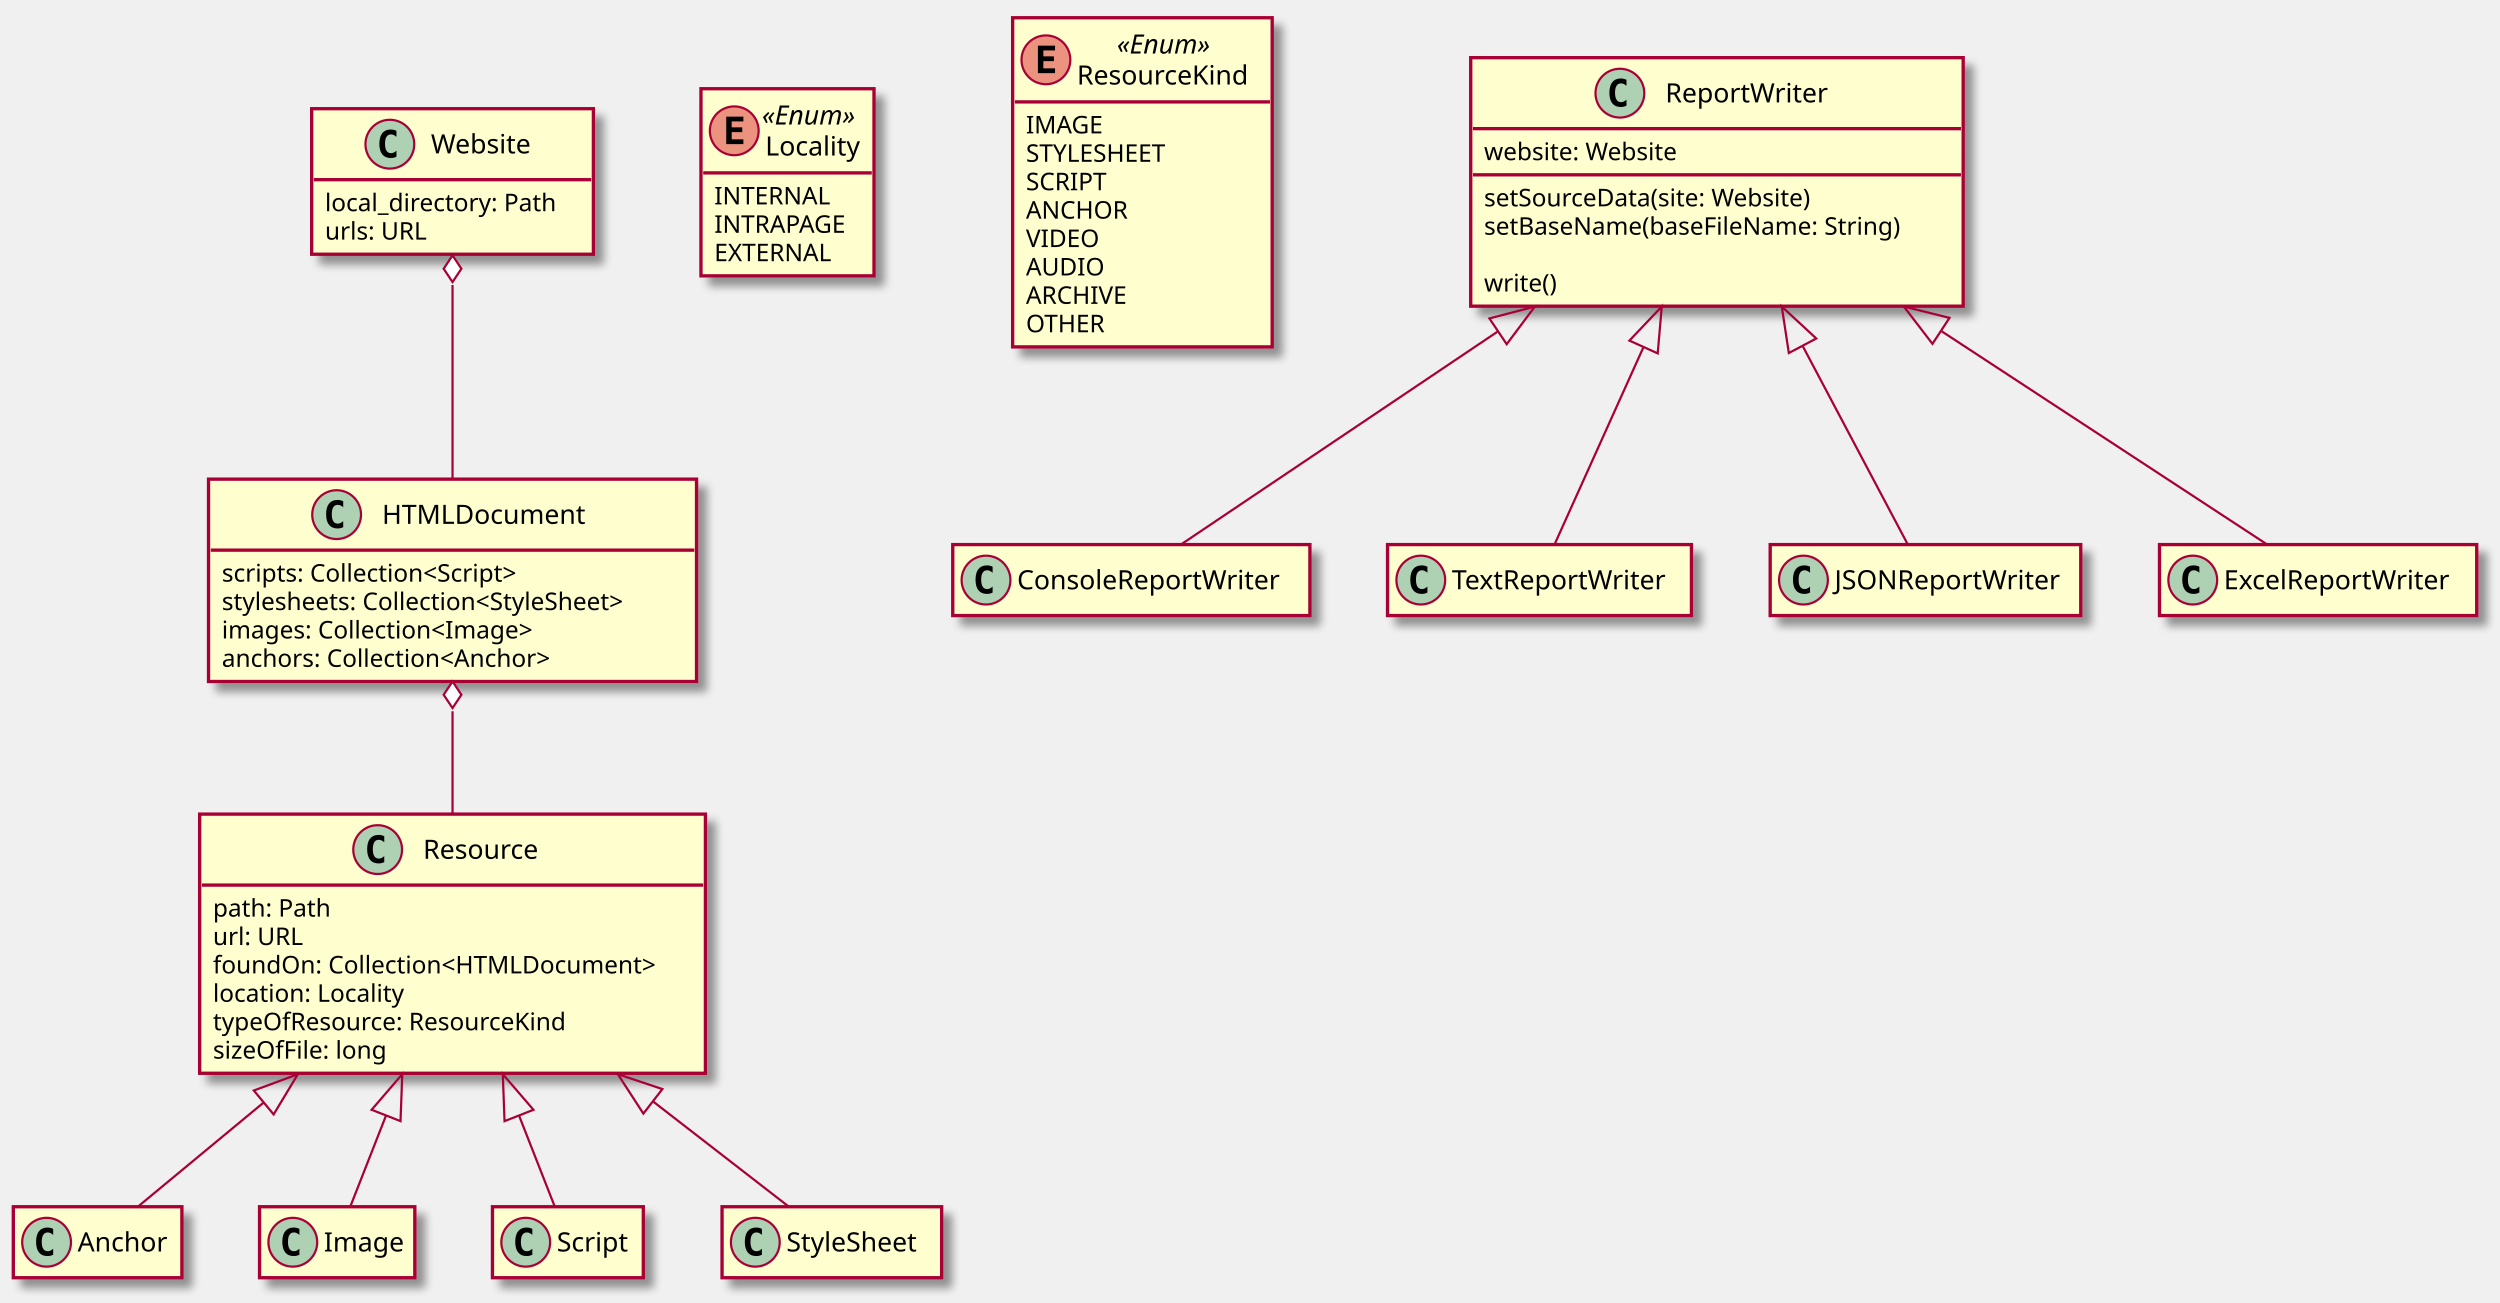
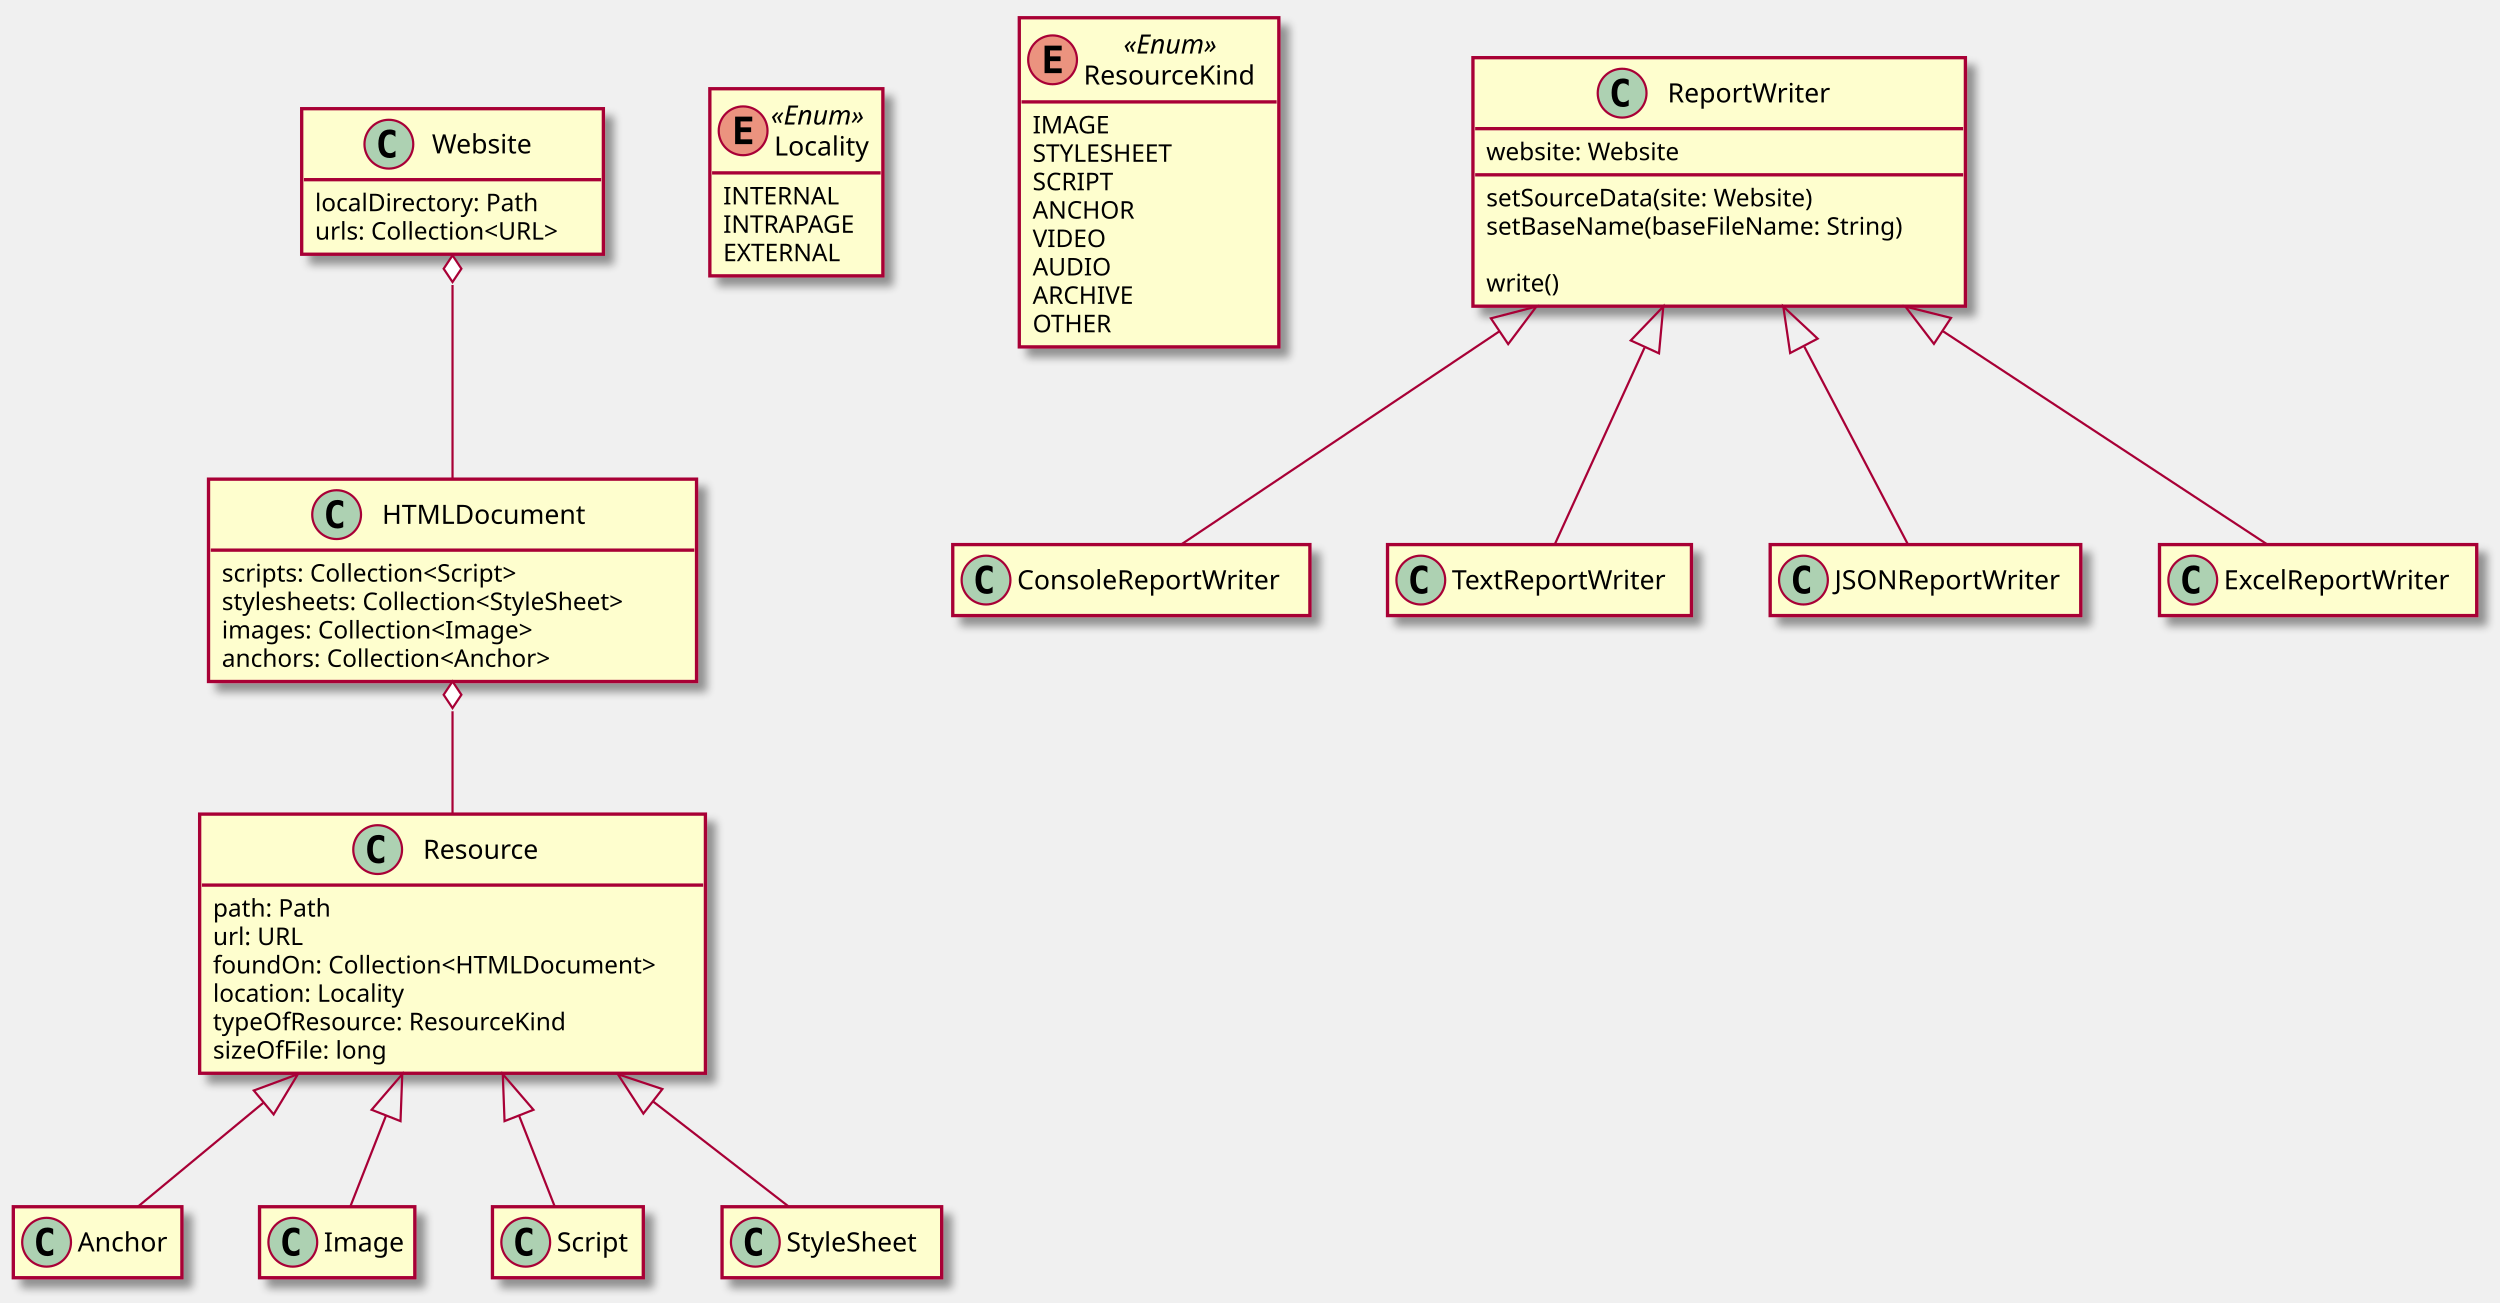
<svg xmlns="http://www.w3.org/2000/svg" contentScriptType="application/ecmascript" contentStyleType="text/css" height="587px" preserveAspectRatio="none" style="width:1127px;height:587px;" version="1.1" viewBox="0 0 1127 587" width="1127px" zoomAndPan="magnify">
  <defs>
-     <filter height="300%" id="f1q95l1gx0bhxt" width="300%" x="-1" y="-1">
+     <filter height="300%" id="fufpnfjus61hc" width="300%" x="-1" y="-1">
      <feGaussianBlur result="blurOut" stdDeviation="2.0" />
      <feColorMatrix in="blurOut" result="blurOut2" type="matrix" values="0 0 0 0 0 0 0 0 0 0 0 0 0 0 0 0 0 0 .4 0" />
      <feOffset dx="4.0" dy="4.0" in="blurOut2" result="blurOut3" />
      <feBlend in="SourceGraphic" in2="blurOut3" mode="normal" />
    </filter>
  </defs>
  <g>
-     <rect fill="#FEFECE" filter="url(#f1q95l1gx0bhxt)" height="65.609" id="Website" style="stroke: #A80036; stroke-width: 1.5;" width="127" x="140.5" y="49" />
-     <ellipse cx="175.75" cy="65" fill="#ADD1B2" rx="11" ry="11" style="stroke: #A80036; stroke-width: 1.0;" />
-     <path d="M178.719,70.641 Q178.141,70.938 177.5,71.078 Q176.859,71.234 176.156,71.234 Q173.656,71.234 172.328,69.594 Q171.016,67.938 171.016,64.812 Q171.016,61.688 172.328,60.031 Q173.656,58.375 176.156,58.375 Q176.859,58.375 177.5,58.531 Q178.156,58.688 178.719,58.984 L178.719,61.703 Q178.094,61.125 177.5,60.859 Q176.906,60.578 176.281,60.578 Q174.938,60.578 174.25,61.656 Q173.562,62.719 173.562,64.812 Q173.562,66.906 174.25,67.984 Q174.938,69.047 176.281,69.047 Q176.906,69.047 177.5,68.781 Q178.094,68.5 178.719,67.922 L178.719,70.641 Z " />
-     <text fill="#000000" font-family="sans-serif" font-size="12" lengthAdjust="spacingAndGlyphs" textLength="50" x="194.25" y="69.154">Website</text>
-     <line style="stroke: #A80036; stroke-width: 1.5;" x1="141.5" x2="266.5" y1="81" y2="81" />
-     <text fill="#000000" font-family="sans-serif" font-size="11" lengthAdjust="spacingAndGlyphs" textLength="115" x="146.5" y="95.21">local_directory: Path</text>
-     <text fill="#000000" font-family="sans-serif" font-size="11" lengthAdjust="spacingAndGlyphs" textLength="51" x="146.5" y="108.015">urls: URL</text>
-     <rect fill="#FEFECE" filter="url(#f1q95l1gx0bhxt)" height="91.219" id="HTMLDocument" style="stroke: #A80036; stroke-width: 1.5;" width="220" x="94" y="216" />
+     <rect fill="#FEFECE" filter="url(#fufpnfjus61hc)" height="65.609" id="Website" style="stroke: #A80036; stroke-width: 1.5;" width="136" x="136" y="49" />
+     <ellipse cx="175.3" cy="65" fill="#ADD1B2" rx="11" ry="11" style="stroke: #A80036; stroke-width: 1.0;" />
+     <path d="M178.269,70.641 Q177.691,70.938 177.05,71.078 Q176.409,71.234 175.706,71.234 Q173.206,71.234 171.878,69.594 Q170.566,67.938 170.566,64.812 Q170.566,61.688 171.878,60.031 Q173.206,58.375 175.706,58.375 Q176.409,58.375 177.05,58.531 Q177.706,58.688 178.269,58.984 L178.269,61.703 Q177.644,61.125 177.05,60.859 Q176.456,60.578 175.831,60.578 Q174.488,60.578 173.8,61.656 Q173.113,62.719 173.113,64.812 Q173.113,66.906 173.8,67.984 Q174.488,69.047 175.831,69.047 Q176.456,69.047 177.05,68.781 Q177.644,68.5 178.269,67.922 L178.269,70.641 Z " />
+     <text fill="#000000" font-family="sans-serif" font-size="12" lengthAdjust="spacingAndGlyphs" textLength="50" x="194.7" y="69.154">Website</text>
+     <line style="stroke: #A80036; stroke-width: 1.5;" x1="137" x2="271" y1="81" y2="81" />
+     <text fill="#000000" font-family="sans-serif" font-size="11" lengthAdjust="spacingAndGlyphs" textLength="110" x="142" y="95.21">localDirectory: Path</text>
+     <text fill="#000000" font-family="sans-serif" font-size="11" lengthAdjust="spacingAndGlyphs" textLength="124" x="142" y="108.015">urls: Collection&lt;URL&gt;</text>
+     <rect fill="#FEFECE" filter="url(#fufpnfjus61hc)" height="91.219" id="HTMLDocument" style="stroke: #A80036; stroke-width: 1.5;" width="220" x="94" y="216" />
    <ellipse cx="151.75" cy="232" fill="#ADD1B2" rx="11" ry="11" style="stroke: #A80036; stroke-width: 1.0;" />
    <path d="M154.719,237.641 Q154.141,237.938 153.5,238.078 Q152.859,238.234 152.156,238.234 Q149.656,238.234 148.328,236.594 Q147.016,234.938 147.016,231.812 Q147.016,228.688 148.328,227.031 Q149.656,225.375 152.156,225.375 Q152.859,225.375 153.5,225.531 Q154.156,225.688 154.719,225.984 L154.719,228.703 Q154.094,228.125 153.5,227.859 Q152.906,227.578 152.281,227.578 Q150.938,227.578 150.25,228.656 Q149.562,229.719 149.562,231.812 Q149.562,233.906 150.25,234.984 Q150.938,236.047 152.281,236.047 Q152.906,236.047 153.5,235.781 Q154.094,235.5 154.719,234.922 L154.719,237.641 Z " />
    <text fill="#000000" font-family="sans-serif" font-size="12" lengthAdjust="spacingAndGlyphs" textLength="96" x="172.25" y="236.154">HTMLDocument</text>
    <line style="stroke: #A80036; stroke-width: 1.5;" x1="95" x2="313" y1="248" y2="248" />
    <text fill="#000000" font-family="sans-serif" font-size="11" lengthAdjust="spacingAndGlyphs" textLength="153" x="100" y="262.21">scripts: Collection&lt;Script&gt;</text>
    <text fill="#000000" font-family="sans-serif" font-size="11" lengthAdjust="spacingAndGlyphs" textLength="208" x="100" y="275.015">stylesheets: Collection&lt;StyleSheet&gt;</text>
    <text fill="#000000" font-family="sans-serif" font-size="11" lengthAdjust="spacingAndGlyphs" textLength="158" x="100" y="287.82">images: Collection&lt;Image&gt;</text>
    <text fill="#000000" font-family="sans-serif" font-size="11" lengthAdjust="spacingAndGlyphs" textLength="166" x="100" y="300.625">anchors: Collection&lt;Anchor&gt;</text>
-     <rect fill="#FEFECE" filter="url(#f1q95l1gx0bhxt)" height="116.828" id="Resource" style="stroke: #A80036; stroke-width: 1.5;" width="228" x="90" y="367" />
+     <rect fill="#FEFECE" filter="url(#fufpnfjus61hc)" height="116.828" id="Resource" style="stroke: #A80036; stroke-width: 1.5;" width="228" x="90" y="367" />
    <ellipse cx="170.25" cy="383" fill="#ADD1B2" rx="11" ry="11" style="stroke: #A80036; stroke-width: 1.0;" />
    <path d="M173.219,388.641 Q172.641,388.938 172,389.078 Q171.359,389.234 170.656,389.234 Q168.156,389.234 166.828,387.594 Q165.516,385.938 165.516,382.812 Q165.516,379.688 166.828,378.031 Q168.156,376.375 170.656,376.375 Q171.359,376.375 172,376.531 Q172.656,376.688 173.219,376.984 L173.219,379.703 Q172.594,379.125 172,378.859 Q171.406,378.578 170.781,378.578 Q169.438,378.578 168.75,379.656 Q168.062,380.719 168.062,382.812 Q168.062,384.906 168.75,385.984 Q169.438,387.047 170.781,387.047 Q171.406,387.047 172,386.781 Q172.594,386.5 173.219,385.922 L173.219,388.641 Z " />
    <text fill="#000000" font-family="sans-serif" font-size="12" lengthAdjust="spacingAndGlyphs" textLength="59" x="190.75" y="387.154">Resource</text>
    <line style="stroke: #A80036; stroke-width: 1.5;" x1="91" x2="317" y1="399" y2="399" />
    <text fill="#000000" font-family="sans-serif" font-size="11" lengthAdjust="spacingAndGlyphs" textLength="58" x="96" y="413.21">path: Path</text>
    <text fill="#000000" font-family="sans-serif" font-size="11" lengthAdjust="spacingAndGlyphs" textLength="44" x="96" y="426.015">url: URL</text>
    <text fill="#000000" font-family="sans-serif" font-size="11" lengthAdjust="spacingAndGlyphs" textLength="216" x="96" y="438.82">foundOn: Collection&lt;HTMLDocument&gt;</text>
    <text fill="#000000" font-family="sans-serif" font-size="11" lengthAdjust="spacingAndGlyphs" textLength="94" x="96" y="451.625">location: Locality</text>
    <text fill="#000000" font-family="sans-serif" font-size="11" lengthAdjust="spacingAndGlyphs" textLength="175" x="96" y="464.429">typeOfResource: ResourceKind</text>
    <text fill="#000000" font-family="sans-serif" font-size="11" lengthAdjust="spacingAndGlyphs" textLength="86" x="96" y="477.234">sizeOfFile: long</text>
-     <rect fill="#FEFECE" filter="url(#f1q95l1gx0bhxt)" height="32" id="Anchor" style="stroke: #A80036; stroke-width: 1.5;" width="76" x="6" y="544" />
+     <rect fill="#FEFECE" filter="url(#fufpnfjus61hc)" height="32" id="Anchor" style="stroke: #A80036; stroke-width: 1.5;" width="76" x="6" y="544" />
    <ellipse cx="21" cy="560" fill="#ADD1B2" rx="11" ry="11" style="stroke: #A80036; stroke-width: 1.0;" />
    <path d="M23.969,565.641 Q23.391,565.938 22.75,566.078 Q22.109,566.234 21.406,566.234 Q18.906,566.234 17.578,564.594 Q16.266,562.938 16.266,559.812 Q16.266,556.688 17.578,555.031 Q18.906,553.375 21.406,553.375 Q22.109,553.375 22.75,553.531 Q23.406,553.688 23.969,553.984 L23.969,556.703 Q23.344,556.125 22.75,555.859 Q22.156,555.578 21.531,555.578 Q20.188,555.578 19.5,556.656 Q18.812,557.719 18.812,559.812 Q18.812,561.906 19.5,562.984 Q20.188,564.047 21.531,564.047 Q22.156,564.047 22.75,563.781 Q23.344,563.5 23.969,562.922 L23.969,565.641 Z " />
    <text fill="#000000" font-family="sans-serif" font-size="12" lengthAdjust="spacingAndGlyphs" textLength="44" x="35" y="564.154">Anchor</text>
-     <rect fill="#FEFECE" filter="url(#f1q95l1gx0bhxt)" height="32" id="Image" style="stroke: #A80036; stroke-width: 1.5;" width="70" x="117" y="544" />
+     <rect fill="#FEFECE" filter="url(#fufpnfjus61hc)" height="32" id="Image" style="stroke: #A80036; stroke-width: 1.5;" width="70" x="117" y="544" />
    <ellipse cx="132" cy="560" fill="#ADD1B2" rx="11" ry="11" style="stroke: #A80036; stroke-width: 1.0;" />
    <path d="M134.969,565.641 Q134.391,565.938 133.75,566.078 Q133.109,566.234 132.406,566.234 Q129.906,566.234 128.578,564.594 Q127.266,562.938 127.266,559.812 Q127.266,556.688 128.578,555.031 Q129.906,553.375 132.406,553.375 Q133.109,553.375 133.75,553.531 Q134.406,553.688 134.969,553.984 L134.969,556.703 Q134.344,556.125 133.75,555.859 Q133.156,555.578 132.531,555.578 Q131.188,555.578 130.5,556.656 Q129.812,557.719 129.812,559.812 Q129.812,561.906 130.5,562.984 Q131.188,564.047 132.531,564.047 Q133.156,564.047 133.75,563.781 Q134.344,563.5 134.969,562.922 L134.969,565.641 Z " />
    <text fill="#000000" font-family="sans-serif" font-size="12" lengthAdjust="spacingAndGlyphs" textLength="38" x="146" y="564.154">Image</text>
-     <rect fill="#FEFECE" filter="url(#f1q95l1gx0bhxt)" height="32" id="Script" style="stroke: #A80036; stroke-width: 1.5;" width="68" x="222" y="544" />
+     <rect fill="#FEFECE" filter="url(#fufpnfjus61hc)" height="32" id="Script" style="stroke: #A80036; stroke-width: 1.5;" width="68" x="222" y="544" />
    <ellipse cx="237" cy="560" fill="#ADD1B2" rx="11" ry="11" style="stroke: #A80036; stroke-width: 1.0;" />
    <path d="M239.969,565.641 Q239.391,565.938 238.75,566.078 Q238.109,566.234 237.406,566.234 Q234.906,566.234 233.578,564.594 Q232.266,562.938 232.266,559.812 Q232.266,556.688 233.578,555.031 Q234.906,553.375 237.406,553.375 Q238.109,553.375 238.75,553.531 Q239.406,553.688 239.969,553.984 L239.969,556.703 Q239.344,556.125 238.75,555.859 Q238.156,555.578 237.531,555.578 Q236.188,555.578 235.5,556.656 Q234.812,557.719 234.812,559.812 Q234.812,561.906 235.5,562.984 Q236.188,564.047 237.531,564.047 Q238.156,564.047 238.75,563.781 Q239.344,563.5 239.969,562.922 L239.969,565.641 Z " />
    <text fill="#000000" font-family="sans-serif" font-size="12" lengthAdjust="spacingAndGlyphs" textLength="36" x="251" y="564.154">Script</text>
-     <rect fill="#FEFECE" filter="url(#f1q95l1gx0bhxt)" height="32" id="StyleSheet" style="stroke: #A80036; stroke-width: 1.5;" width="99" x="325.5" y="544" />
+     <rect fill="#FEFECE" filter="url(#fufpnfjus61hc)" height="32" id="StyleSheet" style="stroke: #A80036; stroke-width: 1.5;" width="99" x="325.5" y="544" />
    <ellipse cx="340.5" cy="560" fill="#ADD1B2" rx="11" ry="11" style="stroke: #A80036; stroke-width: 1.0;" />
    <path d="M343.469,565.641 Q342.891,565.938 342.25,566.078 Q341.609,566.234 340.906,566.234 Q338.406,566.234 337.078,564.594 Q335.766,562.938 335.766,559.812 Q335.766,556.688 337.078,555.031 Q338.406,553.375 340.906,553.375 Q341.609,553.375 342.25,553.531 Q342.906,553.688 343.469,553.984 L343.469,556.703 Q342.844,556.125 342.25,555.859 Q341.656,555.578 341.031,555.578 Q339.688,555.578 339,556.656 Q338.312,557.719 338.312,559.812 Q338.312,561.906 339,562.984 Q339.688,564.047 341.031,564.047 Q341.656,564.047 342.25,563.781 Q342.844,563.5 343.469,562.922 L343.469,565.641 Z " />
    <text fill="#000000" font-family="sans-serif" font-size="12" lengthAdjust="spacingAndGlyphs" textLength="67" x="354.5" y="564.154">StyleSheet</text>
-     <rect fill="#FEFECE" filter="url(#f1q95l1gx0bhxt)" height="84.352" id="Locality" style="stroke: #A80036; stroke-width: 1.5;" width="78" x="316" y="40" />
-     <ellipse cx="331" cy="58.969" fill="#EB937F" rx="11" ry="11" style="stroke: #A80036; stroke-width: 1.0;" />
-     <path d="M335.109,64.969 L327.391,64.969 L327.391,52.578 L335.109,52.578 L335.109,54.734 L329.844,54.734 L329.844,57.406 L334.609,57.406 L334.609,59.562 L329.844,59.562 L329.844,62.812 L335.109,62.812 L335.109,64.969 Z " />
-     <text fill="#000000" font-family="sans-serif" font-size="12" font-style="italic" lengthAdjust="spacingAndGlyphs" textLength="49" x="343.5" y="56.139">«Enum»</text>
-     <text fill="#000000" font-family="sans-serif" font-size="12" lengthAdjust="spacingAndGlyphs" textLength="46" x="345" y="70.107">Locality</text>
-     <line style="stroke: #A80036; stroke-width: 1.5;" x1="317" x2="393" y1="77.938" y2="77.938" />
-     <text fill="#000000" font-family="sans-serif" font-size="11" lengthAdjust="spacingAndGlyphs" textLength="53" x="322" y="92.148">INTERNAL</text>
-     <text fill="#000000" font-family="sans-serif" font-size="11" lengthAdjust="spacingAndGlyphs" textLength="62" x="322" y="104.953">INTRAPAGE</text>
-     <text fill="#000000" font-family="sans-serif" font-size="11" lengthAdjust="spacingAndGlyphs" textLength="56" x="322" y="117.757">EXTERNAL</text>
-     <rect fill="#FEFECE" filter="url(#f1q95l1gx0bhxt)" height="148.375" id="ResourceKind" style="stroke: #A80036; stroke-width: 1.5;" width="117" x="456.5" y="8" />
-     <ellipse cx="471.5" cy="26.969" fill="#EB937F" rx="11" ry="11" style="stroke: #A80036; stroke-width: 1.0;" />
-     <path d="M475.609,32.969 L467.891,32.969 L467.891,20.578 L475.609,20.578 L475.609,22.734 L470.344,22.734 L470.344,25.406 L475.109,25.406 L475.109,27.562 L470.344,27.562 L470.344,30.812 L475.609,30.812 L475.609,32.969 Z " />
-     <text fill="#000000" font-family="sans-serif" font-size="12" font-style="italic" lengthAdjust="spacingAndGlyphs" textLength="49" x="503.5" y="24.139">«Enum»</text>
-     <text fill="#000000" font-family="sans-serif" font-size="12" lengthAdjust="spacingAndGlyphs" textLength="85" x="485.5" y="38.107">ResourceKind</text>
-     <line style="stroke: #A80036; stroke-width: 1.5;" x1="457.5" x2="572.5" y1="45.938" y2="45.938" />
-     <text fill="#000000" font-family="sans-serif" font-size="11" lengthAdjust="spacingAndGlyphs" textLength="35" x="462.5" y="60.148">IMAGE</text>
-     <text fill="#000000" font-family="sans-serif" font-size="11" lengthAdjust="spacingAndGlyphs" textLength="72" x="462.5" y="72.953">STYLESHEET</text>
-     <text fill="#000000" font-family="sans-serif" font-size="11" lengthAdjust="spacingAndGlyphs" textLength="40" x="462.5" y="85.757">SCRIPT</text>
-     <text fill="#000000" font-family="sans-serif" font-size="11" lengthAdjust="spacingAndGlyphs" textLength="47" x="462.5" y="98.562">ANCHOR</text>
-     <text fill="#000000" font-family="sans-serif" font-size="11" lengthAdjust="spacingAndGlyphs" textLength="34" x="462.5" y="111.367">VIDEO</text>
-     <text fill="#000000" font-family="sans-serif" font-size="11" lengthAdjust="spacingAndGlyphs" textLength="35" x="462.5" y="124.171">AUDIO</text>
-     <text fill="#000000" font-family="sans-serif" font-size="11" lengthAdjust="spacingAndGlyphs" textLength="47" x="462.5" y="136.976">ARCHIVE</text>
-     <text fill="#000000" font-family="sans-serif" font-size="11" lengthAdjust="spacingAndGlyphs" textLength="38" x="462.5" y="149.781">OTHER</text>
-     <rect fill="#FEFECE" filter="url(#f1q95l1gx0bhxt)" height="112.023" id="ReportWriter" style="stroke: #A80036; stroke-width: 1.5;" width="222" x="663" y="26" />
-     <ellipse cx="730.25" cy="42" fill="#ADD1B2" rx="11" ry="11" style="stroke: #A80036; stroke-width: 1.0;" />
-     <path d="M733.219,47.641 Q732.641,47.938 732,48.078 Q731.359,48.234 730.656,48.234 Q728.156,48.234 726.828,46.594 Q725.516,44.938 725.516,41.812 Q725.516,38.688 726.828,37.031 Q728.156,35.375 730.656,35.375 Q731.359,35.375 732,35.531 Q732.656,35.688 733.219,35.984 L733.219,38.703 Q732.594,38.125 732,37.859 Q731.406,37.578 730.781,37.578 Q729.438,37.578 728.75,38.656 Q728.062,39.719 728.062,41.812 Q728.062,43.906 728.75,44.984 Q729.438,46.047 730.781,46.047 Q731.406,46.047 732,45.781 Q732.594,45.5 733.219,44.922 L733.219,47.641 Z " />
-     <text fill="#000000" font-family="sans-serif" font-size="12" lengthAdjust="spacingAndGlyphs" textLength="79" x="750.75" y="46.154">ReportWriter</text>
-     <line style="stroke: #A80036; stroke-width: 1.5;" x1="664" x2="884" y1="58" y2="58" />
-     <text fill="#000000" font-family="sans-serif" font-size="11" lengthAdjust="spacingAndGlyphs" textLength="96" x="669" y="72.21">website: Website</text>
-     <line style="stroke: #A80036; stroke-width: 1.5;" x1="664" x2="884" y1="78.805" y2="78.805" />
-     <text fill="#000000" font-family="sans-serif" font-size="11" lengthAdjust="spacingAndGlyphs" textLength="165" x="669" y="93.015">setSourceData(site: Website)</text>
-     <text fill="#000000" font-family="sans-serif" font-size="11" lengthAdjust="spacingAndGlyphs" textLength="210" x="669" y="105.82">setBaseName(baseFileName: String)</text>
-     <text fill="#000000" font-family="sans-serif" font-size="11" lengthAdjust="spacingAndGlyphs" textLength="0" x="673" y="118.624" />
-     <text fill="#000000" font-family="sans-serif" font-size="11" lengthAdjust="spacingAndGlyphs" textLength="36" x="669" y="131.429">write()</text>
-     <rect fill="#FEFECE" filter="url(#f1q95l1gx0bhxt)" height="32" id="ConsoleReportWriter" style="stroke: #A80036; stroke-width: 1.5;" width="161" x="429.5" y="245.5" />
+     <rect fill="#FEFECE" filter="url(#fufpnfjus61hc)" height="84.352" id="Locality" style="stroke: #A80036; stroke-width: 1.5;" width="78" x="320" y="40" />
+     <ellipse cx="335" cy="58.969" fill="#EB937F" rx="11" ry="11" style="stroke: #A80036; stroke-width: 1.0;" />
+     <path d="M339.109,64.969 L331.391,64.969 L331.391,52.578 L339.109,52.578 L339.109,54.734 L333.844,54.734 L333.844,57.406 L338.609,57.406 L338.609,59.562 L333.844,59.562 L333.844,62.812 L339.109,62.812 L339.109,64.969 Z " />
+     <text fill="#000000" font-family="sans-serif" font-size="12" font-style="italic" lengthAdjust="spacingAndGlyphs" textLength="49" x="347.5" y="56.139">«Enum»</text>
+     <text fill="#000000" font-family="sans-serif" font-size="12" lengthAdjust="spacingAndGlyphs" textLength="46" x="349" y="70.107">Locality</text>
+     <line style="stroke: #A80036; stroke-width: 1.5;" x1="321" x2="397" y1="77.938" y2="77.938" />
+     <text fill="#000000" font-family="sans-serif" font-size="11" lengthAdjust="spacingAndGlyphs" textLength="53" x="326" y="92.148">INTERNAL</text>
+     <text fill="#000000" font-family="sans-serif" font-size="11" lengthAdjust="spacingAndGlyphs" textLength="62" x="326" y="104.953">INTRAPAGE</text>
+     <text fill="#000000" font-family="sans-serif" font-size="11" lengthAdjust="spacingAndGlyphs" textLength="56" x="326" y="117.757">EXTERNAL</text>
+     <rect fill="#FEFECE" filter="url(#fufpnfjus61hc)" height="148.375" id="ResourceKind" style="stroke: #A80036; stroke-width: 1.5;" width="117" x="459.5" y="8" />
+     <ellipse cx="474.5" cy="26.969" fill="#EB937F" rx="11" ry="11" style="stroke: #A80036; stroke-width: 1.0;" />
+     <path d="M478.609,32.969 L470.891,32.969 L470.891,20.578 L478.609,20.578 L478.609,22.734 L473.344,22.734 L473.344,25.406 L478.109,25.406 L478.109,27.562 L473.344,27.562 L473.344,30.812 L478.609,30.812 L478.609,32.969 Z " />
+     <text fill="#000000" font-family="sans-serif" font-size="12" font-style="italic" lengthAdjust="spacingAndGlyphs" textLength="49" x="506.5" y="24.139">«Enum»</text>
+     <text fill="#000000" font-family="sans-serif" font-size="12" lengthAdjust="spacingAndGlyphs" textLength="85" x="488.5" y="38.107">ResourceKind</text>
+     <line style="stroke: #A80036; stroke-width: 1.5;" x1="460.5" x2="575.5" y1="45.938" y2="45.938" />
+     <text fill="#000000" font-family="sans-serif" font-size="11" lengthAdjust="spacingAndGlyphs" textLength="35" x="465.5" y="60.148">IMAGE</text>
+     <text fill="#000000" font-family="sans-serif" font-size="11" lengthAdjust="spacingAndGlyphs" textLength="72" x="465.5" y="72.953">STYLESHEET</text>
+     <text fill="#000000" font-family="sans-serif" font-size="11" lengthAdjust="spacingAndGlyphs" textLength="40" x="465.5" y="85.757">SCRIPT</text>
+     <text fill="#000000" font-family="sans-serif" font-size="11" lengthAdjust="spacingAndGlyphs" textLength="47" x="465.5" y="98.562">ANCHOR</text>
+     <text fill="#000000" font-family="sans-serif" font-size="11" lengthAdjust="spacingAndGlyphs" textLength="34" x="465.5" y="111.367">VIDEO</text>
+     <text fill="#000000" font-family="sans-serif" font-size="11" lengthAdjust="spacingAndGlyphs" textLength="35" x="465.5" y="124.171">AUDIO</text>
+     <text fill="#000000" font-family="sans-serif" font-size="11" lengthAdjust="spacingAndGlyphs" textLength="47" x="465.5" y="136.976">ARCHIVE</text>
+     <text fill="#000000" font-family="sans-serif" font-size="11" lengthAdjust="spacingAndGlyphs" textLength="38" x="465.5" y="149.781">OTHER</text>
+     <rect fill="#FEFECE" filter="url(#fufpnfjus61hc)" height="112.023" id="ReportWriter" style="stroke: #A80036; stroke-width: 1.5;" width="222" x="664" y="26" />
+     <ellipse cx="731.25" cy="42" fill="#ADD1B2" rx="11" ry="11" style="stroke: #A80036; stroke-width: 1.0;" />
+     <path d="M734.219,47.641 Q733.641,47.938 733,48.078 Q732.359,48.234 731.656,48.234 Q729.156,48.234 727.828,46.594 Q726.516,44.938 726.516,41.812 Q726.516,38.688 727.828,37.031 Q729.156,35.375 731.656,35.375 Q732.359,35.375 733,35.531 Q733.656,35.688 734.219,35.984 L734.219,38.703 Q733.594,38.125 733,37.859 Q732.406,37.578 731.781,37.578 Q730.438,37.578 729.75,38.656 Q729.062,39.719 729.062,41.812 Q729.062,43.906 729.75,44.984 Q730.438,46.047 731.781,46.047 Q732.406,46.047 733,45.781 Q733.594,45.5 734.219,44.922 L734.219,47.641 Z " />
+     <text fill="#000000" font-family="sans-serif" font-size="12" lengthAdjust="spacingAndGlyphs" textLength="79" x="751.75" y="46.154">ReportWriter</text>
+     <line style="stroke: #A80036; stroke-width: 1.5;" x1="665" x2="885" y1="58" y2="58" />
+     <text fill="#000000" font-family="sans-serif" font-size="11" lengthAdjust="spacingAndGlyphs" textLength="96" x="670" y="72.21">website: Website</text>
+     <line style="stroke: #A80036; stroke-width: 1.5;" x1="665" x2="885" y1="78.805" y2="78.805" />
+     <text fill="#000000" font-family="sans-serif" font-size="11" lengthAdjust="spacingAndGlyphs" textLength="165" x="670" y="93.015">setSourceData(site: Website)</text>
+     <text fill="#000000" font-family="sans-serif" font-size="11" lengthAdjust="spacingAndGlyphs" textLength="210" x="670" y="105.82">setBaseName(baseFileName: String)</text>
+     <text fill="#000000" font-family="sans-serif" font-size="11" lengthAdjust="spacingAndGlyphs" textLength="0" x="674" y="118.624" />
+     <text fill="#000000" font-family="sans-serif" font-size="11" lengthAdjust="spacingAndGlyphs" textLength="36" x="670" y="131.429">write()</text>
+     <rect fill="#FEFECE" filter="url(#fufpnfjus61hc)" height="32" id="ConsoleReportWriter" style="stroke: #A80036; stroke-width: 1.5;" width="161" x="429.5" y="245.5" />
    <ellipse cx="444.5" cy="261.5" fill="#ADD1B2" rx="11" ry="11" style="stroke: #A80036; stroke-width: 1.0;" />
    <path d="M447.469,267.141 Q446.891,267.438 446.25,267.578 Q445.609,267.734 444.906,267.734 Q442.406,267.734 441.078,266.094 Q439.766,264.438 439.766,261.312 Q439.766,258.188 441.078,256.531 Q442.406,254.875 444.906,254.875 Q445.609,254.875 446.25,255.031 Q446.906,255.188 447.469,255.484 L447.469,258.203 Q446.844,257.625 446.25,257.359 Q445.656,257.078 445.031,257.078 Q443.688,257.078 443,258.156 Q442.312,259.219 442.312,261.312 Q442.312,263.406 443,264.484 Q443.688,265.547 445.031,265.547 Q445.656,265.547 446.25,265.281 Q446.844,265 447.469,264.422 L447.469,267.141 Z " />
    <text fill="#000000" font-family="sans-serif" font-size="12" lengthAdjust="spacingAndGlyphs" textLength="129" x="458.5" y="265.654">ConsoleReportWriter</text>
-     <rect fill="#FEFECE" filter="url(#f1q95l1gx0bhxt)" height="32" id="TextReportWriter" style="stroke: #A80036; stroke-width: 1.5;" width="137" x="625.5" y="245.5" />
+     <rect fill="#FEFECE" filter="url(#fufpnfjus61hc)" height="32" id="TextReportWriter" style="stroke: #A80036; stroke-width: 1.5;" width="137" x="625.5" y="245.5" />
    <ellipse cx="640.5" cy="261.5" fill="#ADD1B2" rx="11" ry="11" style="stroke: #A80036; stroke-width: 1.0;" />
    <path d="M643.469,267.141 Q642.891,267.438 642.25,267.578 Q641.609,267.734 640.906,267.734 Q638.406,267.734 637.078,266.094 Q635.766,264.438 635.766,261.312 Q635.766,258.188 637.078,256.531 Q638.406,254.875 640.906,254.875 Q641.609,254.875 642.25,255.031 Q642.906,255.188 643.469,255.484 L643.469,258.203 Q642.844,257.625 642.25,257.359 Q641.656,257.078 641.031,257.078 Q639.688,257.078 639,258.156 Q638.312,259.219 638.312,261.312 Q638.312,263.406 639,264.484 Q639.688,265.547 641.031,265.547 Q641.656,265.547 642.25,265.281 Q642.844,265 643.469,264.422 L643.469,267.141 Z " />
    <text fill="#000000" font-family="sans-serif" font-size="12" lengthAdjust="spacingAndGlyphs" textLength="105" x="654.5" y="265.654">TextReportWriter</text>
-     <rect fill="#FEFECE" filter="url(#f1q95l1gx0bhxt)" height="32" id="JSONReportWriter" style="stroke: #A80036; stroke-width: 1.5;" width="140" x="798" y="245.5" />
+     <rect fill="#FEFECE" filter="url(#fufpnfjus61hc)" height="32" id="JSONReportWriter" style="stroke: #A80036; stroke-width: 1.5;" width="140" x="798" y="245.5" />
    <ellipse cx="813" cy="261.5" fill="#ADD1B2" rx="11" ry="11" style="stroke: #A80036; stroke-width: 1.0;" />
    <path d="M815.969,267.141 Q815.391,267.438 814.75,267.578 Q814.109,267.734 813.406,267.734 Q810.906,267.734 809.578,266.094 Q808.266,264.438 808.266,261.312 Q808.266,258.188 809.578,256.531 Q810.906,254.875 813.406,254.875 Q814.109,254.875 814.75,255.031 Q815.406,255.188 815.969,255.484 L815.969,258.203 Q815.344,257.625 814.75,257.359 Q814.156,257.078 813.531,257.078 Q812.188,257.078 811.5,258.156 Q810.812,259.219 810.812,261.312 Q810.812,263.406 811.5,264.484 Q812.188,265.547 813.531,265.547 Q814.156,265.547 814.75,265.281 Q815.344,265 815.969,264.422 L815.969,267.141 Z " />
    <text fill="#000000" font-family="sans-serif" font-size="12" lengthAdjust="spacingAndGlyphs" textLength="108" x="827" y="265.654">JSONReportWriter</text>
-     <rect fill="#FEFECE" filter="url(#f1q95l1gx0bhxt)" height="32" id="ExcelReportWriter" style="stroke: #A80036; stroke-width: 1.5;" width="143" x="973.5" y="245.5" />
+     <rect fill="#FEFECE" filter="url(#fufpnfjus61hc)" height="32" id="ExcelReportWriter" style="stroke: #A80036; stroke-width: 1.5;" width="143" x="973.5" y="245.5" />
    <ellipse cx="988.5" cy="261.5" fill="#ADD1B2" rx="11" ry="11" style="stroke: #A80036; stroke-width: 1.0;" />
    <path d="M991.469,267.141 Q990.891,267.438 990.25,267.578 Q989.609,267.734 988.906,267.734 Q986.406,267.734 985.078,266.094 Q983.766,264.438 983.766,261.312 Q983.766,258.188 985.078,256.531 Q986.406,254.875 988.906,254.875 Q989.609,254.875 990.25,255.031 Q990.906,255.188 991.469,255.484 L991.469,258.203 Q990.844,257.625 990.25,257.359 Q989.656,257.078 989.031,257.078 Q987.688,257.078 987,258.156 Q986.312,259.219 986.312,261.312 Q986.312,263.406 987,264.484 Q987.688,265.547 989.031,265.547 Q989.656,265.547 990.25,265.281 Q990.844,265 991.469,264.422 L991.469,267.141 Z " />
    <text fill="#000000" font-family="sans-serif" font-size="12" lengthAdjust="spacingAndGlyphs" textLength="111" x="1002.5" y="265.654">ExcelReportWriter</text>
    <path d="M173.96,503.045 C167.838,518.644 162.022,533.463 157.915,543.928 " fill="none" id="Resource&lt;-Image" style="stroke: #A80036; stroke-width: 1.0;" />
    <polygon fill="none" points="167.521,500.291,181.343,484.231,180.553,505.406,167.521,500.291" style="stroke: #A80036; stroke-width: 1.0;" />
    <path d="M234.04,503.045 C240.162,518.644 245.978,533.463 250.085,543.928 " fill="none" id="Resource&lt;-Script" style="stroke: #A80036; stroke-width: 1.0;" />
    <polygon fill="none" points="227.447,505.406,226.657,484.231,240.479,500.291,227.447,505.406" style="stroke: #A80036; stroke-width: 1.0;" />
    <path d="M294.491,496.617 C317.588,514.514 340.199,532.034 355.548,543.928 " fill="none" id="Resource&lt;-StyleSheet" style="stroke: #A80036; stroke-width: 1.0;" />
    <polygon fill="none" points="290.028,502.014,278.506,484.231,298.603,490.948,290.028,502.014" style="stroke: #A80036; stroke-width: 1.0;" />
    <path d="M118.707,497.133 C97.312,514.851 76.425,532.148 62.201,543.928 " fill="none" id="Resource&lt;-Anchor" style="stroke: #A80036; stroke-width: 1.0;" />
    <polygon fill="none" points="114.419,491.596,134.287,484.231,123.348,502.379,114.419,491.596" style="stroke: #A80036; stroke-width: 1.0;" />
    <path d="M204,128.478 C204,155.34 204,189.206 204,215.912 " fill="none" id="Website&lt;-HTMLDocument" style="stroke: #A80036; stroke-width: 1.0;" />
    <polygon fill="#FFFFFF" points="204,115.144,200,121.144,204,127.144,208,121.144,204,115.144" style="stroke: #A80036; stroke-width: 1.0;" />
    <path d="M204,320.624 C204,335.67 204,351.862 204,366.881 " fill="none" id="HTMLDocument&lt;-Resource" style="stroke: #A80036; stroke-width: 1.0;" />
    <polygon fill="#FFFFFF" points="204,307.196,200,313.196,204,319.196,208,313.196,204,307.196" style="stroke: #A80036; stroke-width: 1.0;" />
-     <path d="M674.999,149.563 C623.08,184.471 563.882,224.272 532.427,245.422 " fill="none" id="ReportWriter&lt;-ConsoleReportWriter" style="stroke: #A80036; stroke-width: 1.0;" />
-     <polygon fill="none" points="671.413,143.539,691.916,138.189,679.224,155.157,671.413,143.539" style="stroke: #A80036; stroke-width: 1.0;" />
-     <path d="M740.799,156.664 C725.892,189.74 709.687,225.695 700.796,245.422 " fill="none" id="ReportWriter&lt;-TextReportWriter" style="stroke: #A80036; stroke-width: 1.0;" />
-     <polygon fill="none" points="734.526,153.546,749.126,138.189,747.29,159.299,734.526,153.546" style="stroke: #A80036; stroke-width: 1.0;" />
-     <path d="M812.767,156.203 C830.35,189.405 849.519,225.603 860.015,245.422 " fill="none" id="ReportWriter&lt;-JSONReportWriter" style="stroke: #A80036; stroke-width: 1.0;" />
-     <polygon fill="none" points="806.401,159.14,803.227,138.189,818.773,152.588,806.401,159.14" style="stroke: #A80036; stroke-width: 1.0;" />
-     <path d="M875.279,149.336 C928.658,184.298 989.619,224.227 1021.98,245.422 " fill="none" id="ReportWriter&lt;-ExcelReportWriter" style="stroke: #A80036; stroke-width: 1.0;" />
-     <polygon fill="none" points="871.156,155.003,858.261,138.189,878.827,143.292,871.156,155.003" style="stroke: #A80036; stroke-width: 1.0;" />
+     <path d="M675.963,149.336 C623.766,184.298 564.155,224.227 532.512,245.422 " fill="none" id="ReportWriter&lt;-ConsoleReportWriter" style="stroke: #A80036; stroke-width: 1.0;" />
+     <polygon fill="none" points="672.093,143.503,692.605,138.189,679.884,155.135,672.093,143.503" style="stroke: #A80036; stroke-width: 1.0;" />
+     <path d="M741.384,156.664 C726.291,189.74 709.883,225.695 700.881,245.422 " fill="none" id="ReportWriter&lt;-TextReportWriter" style="stroke: #A80036; stroke-width: 1.0;" />
+     <polygon fill="none" points="735.144,153.478,749.815,138.189,747.88,159.29,735.144,153.478" style="stroke: #A80036; stroke-width: 1.0;" />
+     <path d="M813.354,156.203 C830.75,189.405 849.716,225.603 860.1,245.422 " fill="none" id="ReportWriter&lt;-JSONReportWriter" style="stroke: #A80036; stroke-width: 1.0;" />
+     <polygon fill="none" points="806.998,159.154,803.916,138.189,819.399,152.656,806.998,159.154" style="stroke: #A80036; stroke-width: 1.0;" />
+     <path d="M875.905,149.336 C929.088,184.298 989.824,224.227 1022.06,245.422 " fill="none" id="ReportWriter&lt;-ExcelReportWriter" style="stroke: #A80036; stroke-width: 1.0;" />
+     <polygon fill="none" points="871.816,155.025,858.95,138.189,879.507,143.327,871.816,155.025" style="stroke: #A80036; stroke-width: 1.0;" />
  </g>
</svg>
